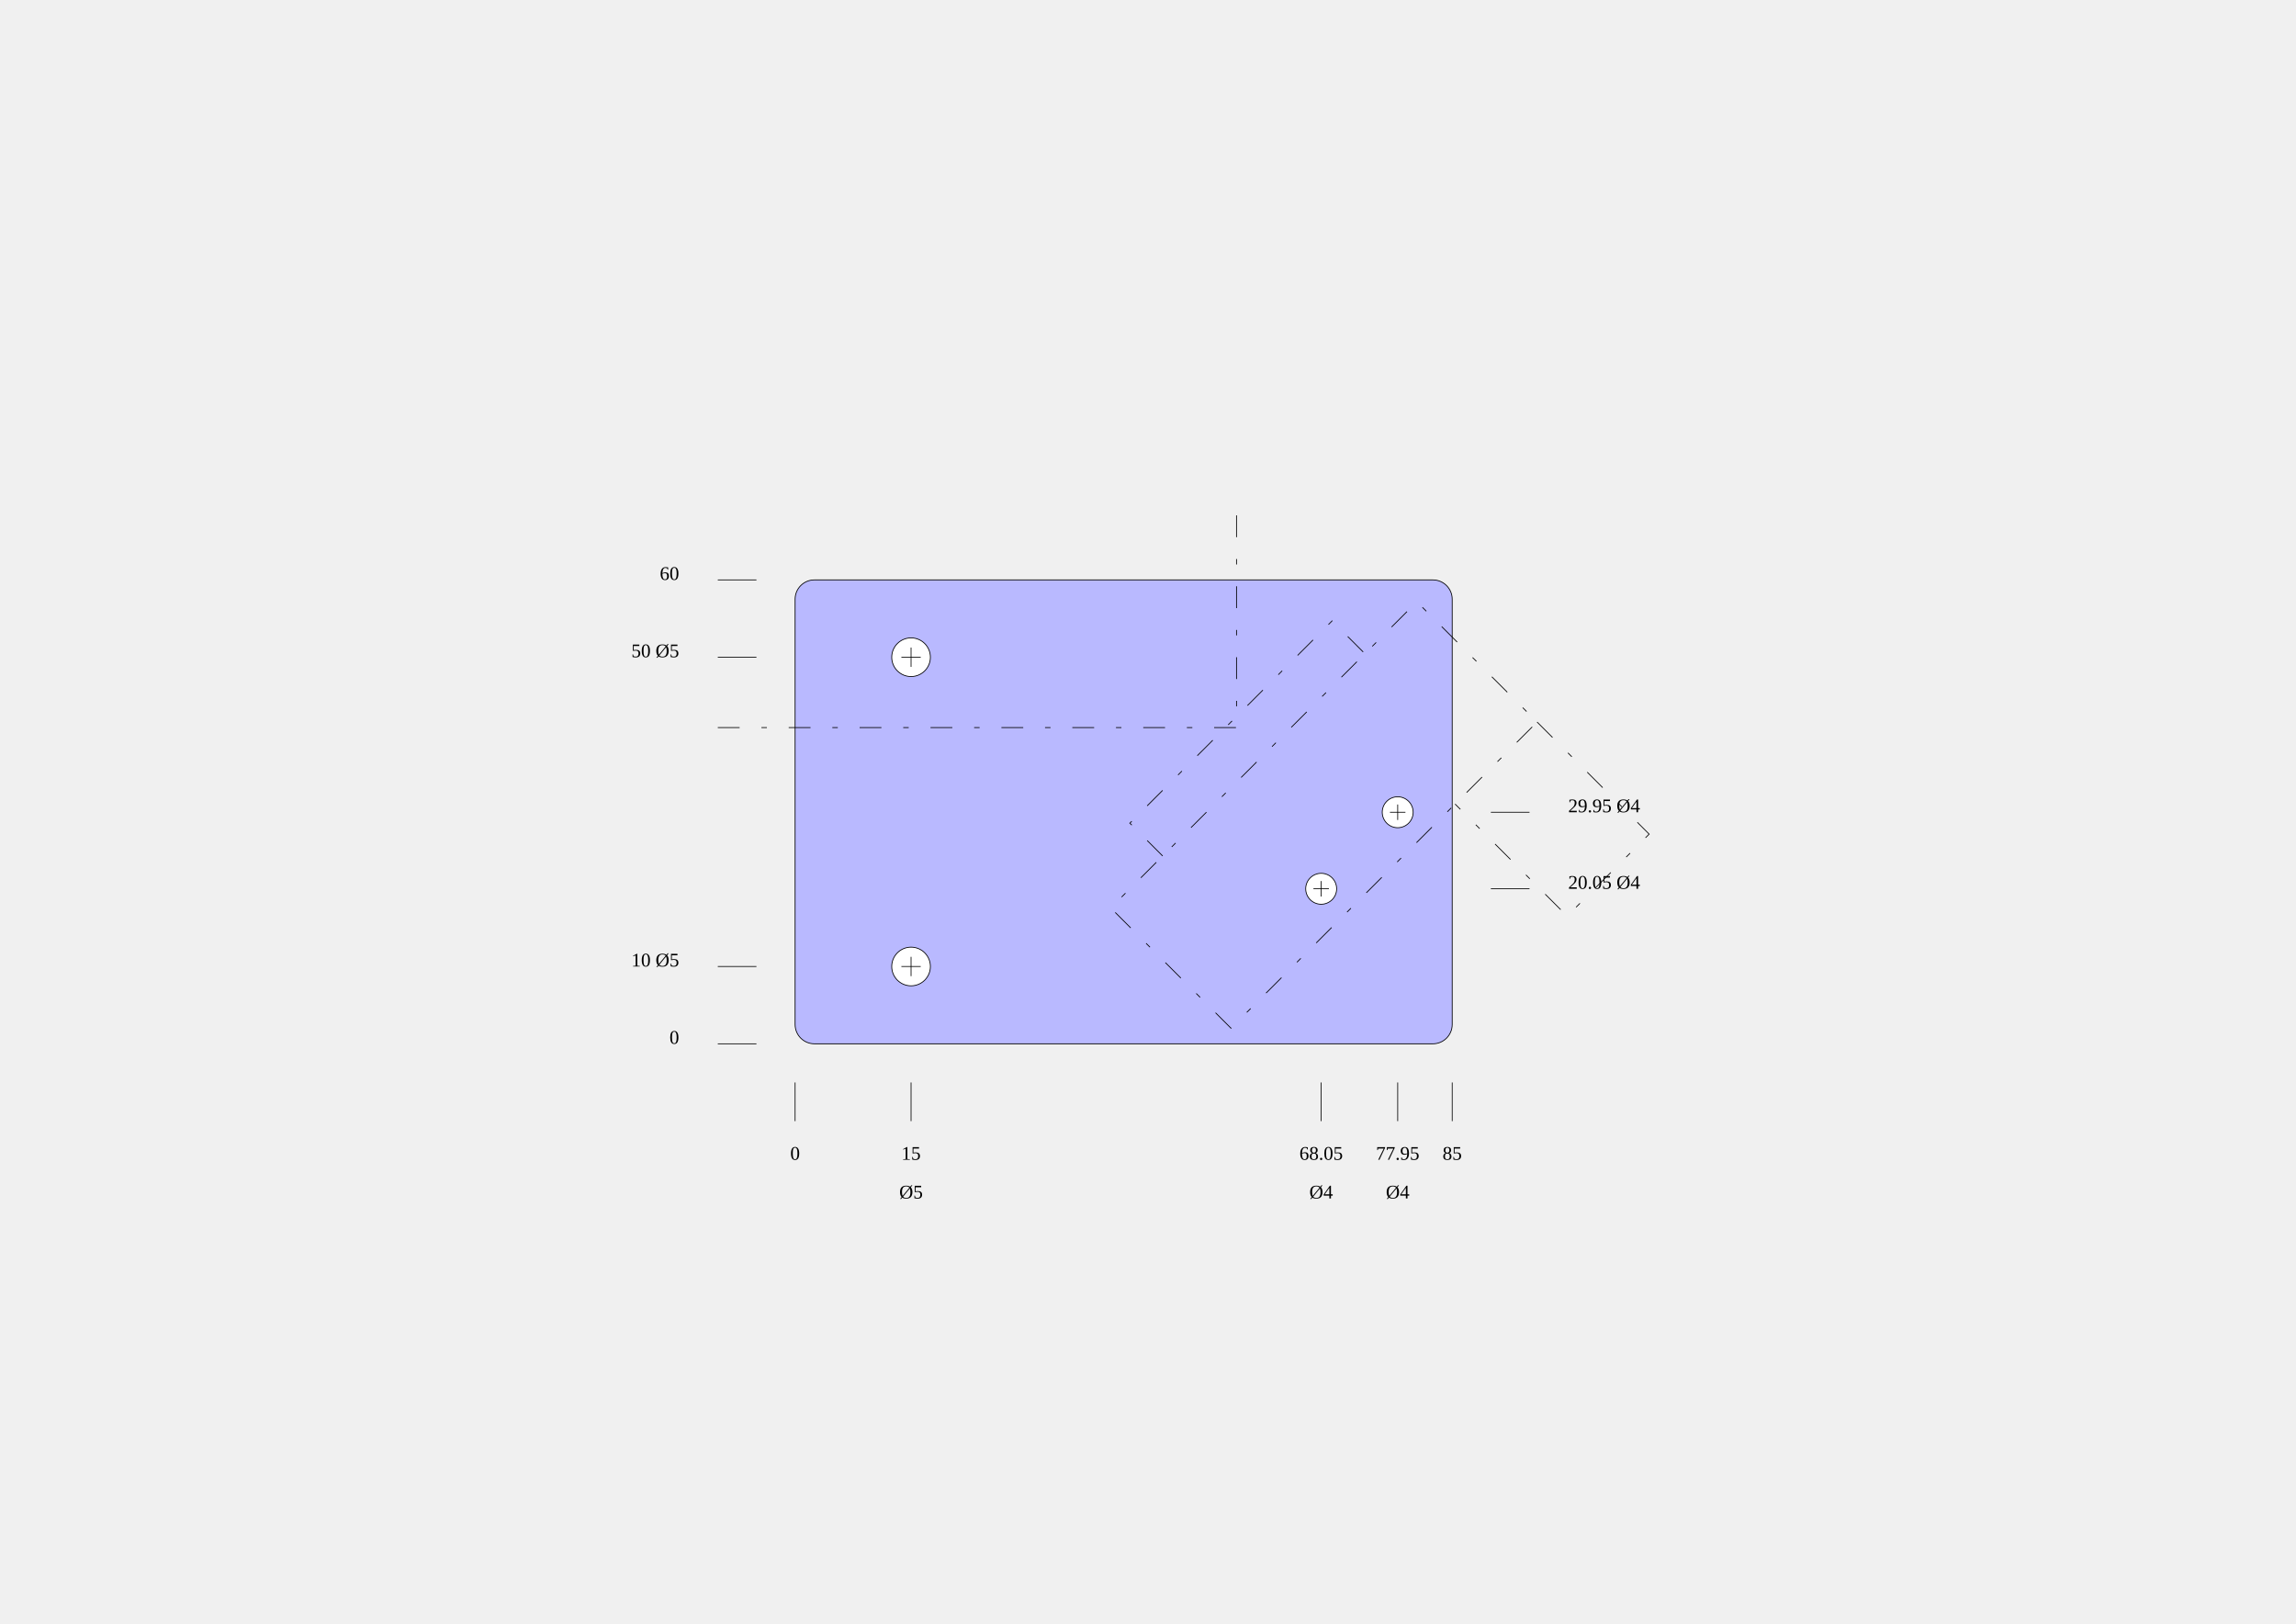
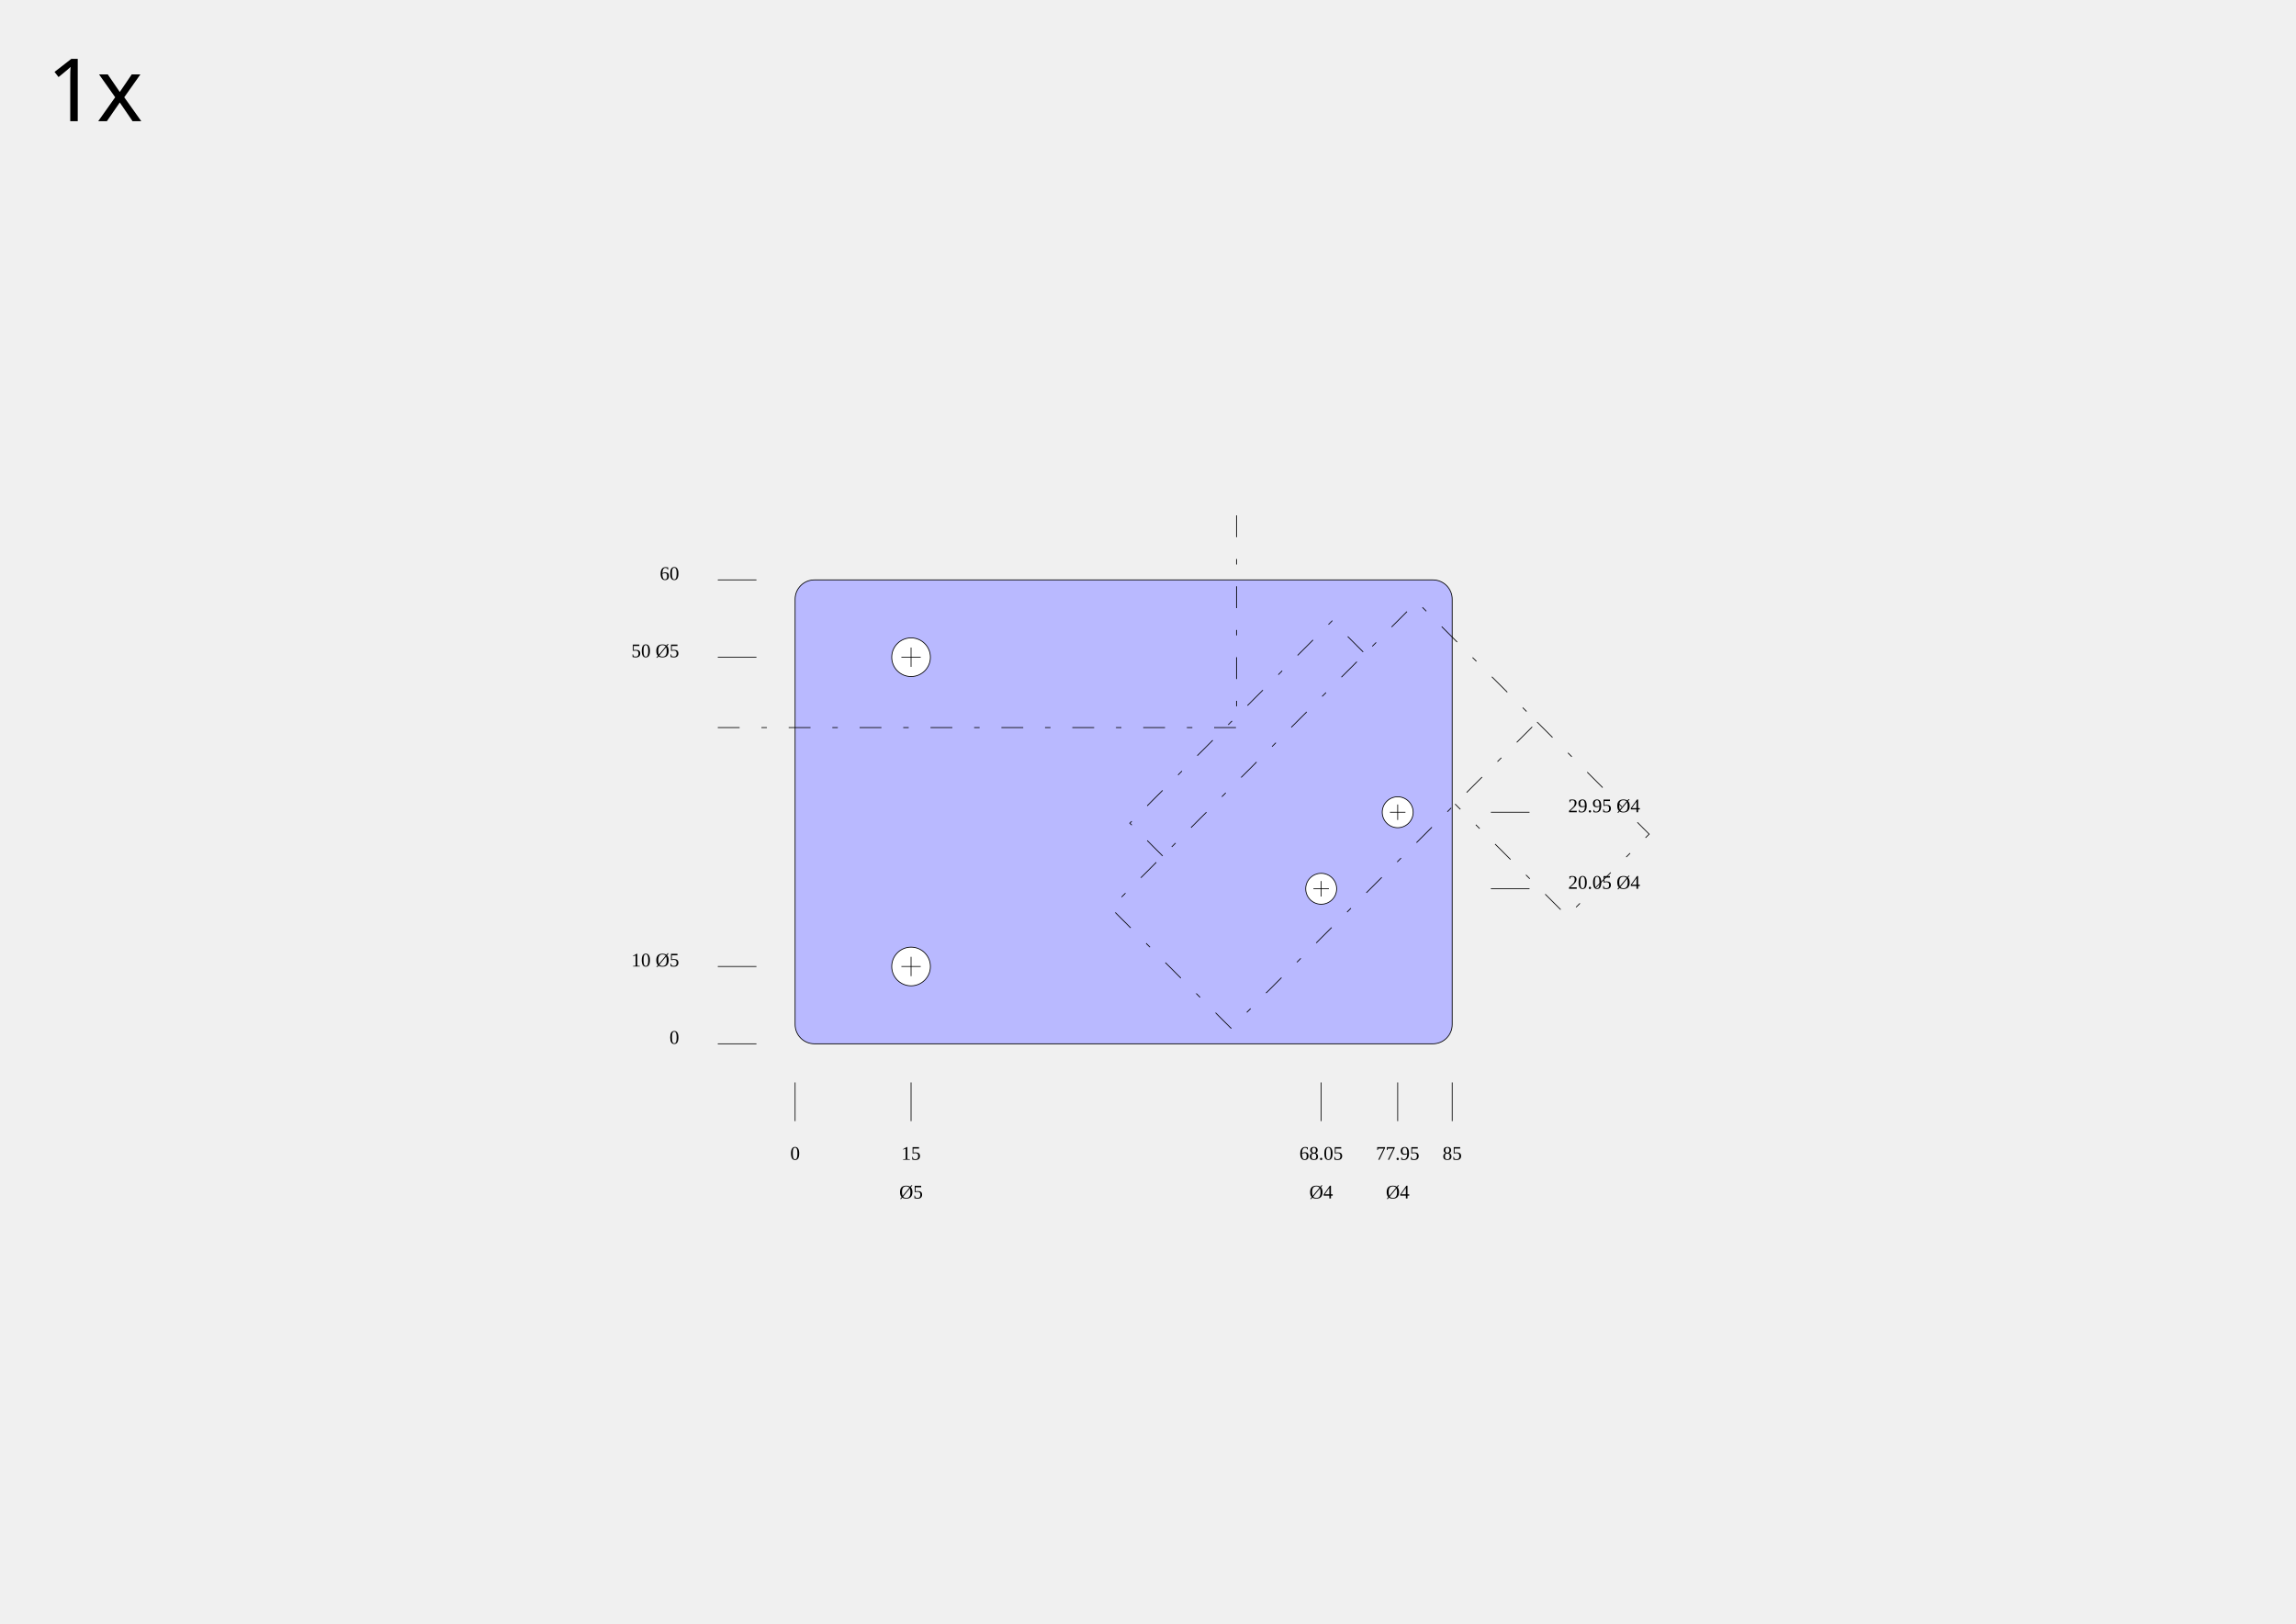
<svg xmlns="http://www.w3.org/2000/svg" width="1052.362" height="744.094" id="svg2" version="1.1">
  <defs id="defs4" />
  <g id="layer1">
    <rect style="fill:#b9b9ff;fill-opacity:1;fill-rule:evenodd;stroke:#000000;stroke-width:0.354;stroke-linecap:butt;stroke-linejoin:miter;stroke-miterlimit:4;stroke-opacity:1;stroke-dasharray:none" id="platerect" width="301.181" height="212.598" x="364.429" y="265.748" ry="8.858" rx="8.858" />
  </g>
  <g id="layer2">
-     <circle cx="417.579" cy="442.913" r="8.858" style="fill:#ffffff;fill-opacity:1;stroke:#000000;stroke-width:0.354;" />
-     <circle cx="417.579" cy="301.181" r="8.858" style="fill:#ffffff;fill-opacity:1;stroke:#000000;stroke-width:0.354;" />
-     <circle cx="640.629" cy="372.226" r="7.087" style="fill:#ffffff;fill-opacity:1;stroke:#000000;stroke-width:0.354;" />
-     <circle cx="605.552" cy="407.302" r="7.087" style="fill:#ffffff;fill-opacity:1;stroke:#000000;stroke-width:0.354;" />
+     <circle cx="417.579" cy="442.913" r="8.858" style="fill:#ffffff;fill-opacity:1;stroke:#000000;stroke-width:0.354;" id="circle9" />
+     <circle cx="417.579" cy="301.181" r="8.858" style="fill:#ffffff;fill-opacity:1;stroke:#000000;stroke-width:0.354;" id="circle11" />
+     <circle cx="640.629" cy="372.226" r="7.087" style="fill:#ffffff;fill-opacity:1;stroke:#000000;stroke-width:0.354;" id="circle13" />
+     <circle cx="605.552" cy="407.302" r="7.087" style="fill:#ffffff;fill-opacity:1;stroke:#000000;stroke-width:0.354;" id="circle15" />
  </g>
  <g id="layer3">
-     <line x1="413.15" y1="442.913" x2="422.008" y2="442.913" style="stroke:rgb(0,0,0);stroke-width:0.345" />
-     <line x1="417.579" y1="438.484" x2="417.579" y2="447.343" style="stroke:rgb(0,0,0);stroke-width:0.345" />
-     <line x1="413.15" y1="301.181" x2="422.008" y2="301.181" style="stroke:rgb(0,0,0);stroke-width:0.345" />
-     <line x1="417.579" y1="296.752" x2="417.579" y2="305.61" style="stroke:rgb(0,0,0);stroke-width:0.345" />
-     <line x1="637.086" y1="372.226" x2="644.173" y2="372.226" style="stroke:rgb(0,0,0);stroke-width:0.345" />
-     <line x1="640.629" y1="368.682" x2="640.629" y2="375.769" style="stroke:rgb(0,0,0);stroke-width:0.345" />
-     <line x1="602.008" y1="407.302" x2="609.095" y2="407.302" style="stroke:rgb(0,0,0);stroke-width:0.345" />
-     <line x1="605.552" y1="403.759" x2="605.552" y2="410.845" style="stroke:rgb(0,0,0);stroke-width:0.345" />
+     <line x1="413.15" y1="442.913" x2="422.008" y2="442.913" style="stroke:rgb(0,0,0);stroke-width:0.345" id="line18" />
+     <line x1="417.579" y1="438.484" x2="417.579" y2="447.343" style="stroke:rgb(0,0,0);stroke-width:0.345" id="line20" />
+     <line x1="413.15" y1="301.181" x2="422.008" y2="301.181" style="stroke:rgb(0,0,0);stroke-width:0.345" id="line22" />
+     <line x1="417.579" y1="296.752" x2="417.579" y2="305.61" style="stroke:rgb(0,0,0);stroke-width:0.345" id="line24" />
+     <line x1="637.086" y1="372.226" x2="644.173" y2="372.226" style="stroke:rgb(0,0,0);stroke-width:0.345" id="line26" />
+     <line x1="640.629" y1="368.682" x2="640.629" y2="375.769" style="stroke:rgb(0,0,0);stroke-width:0.345" id="line28" />
+     <line x1="602.008" y1="407.302" x2="609.095" y2="407.302" style="stroke:rgb(0,0,0);stroke-width:0.345" id="line30" />
+     <line x1="605.552" y1="403.759" x2="605.552" y2="410.845" style="stroke:rgb(0,0,0);stroke-width:0.345" id="line32" />
  </g>
  <g id="layer4">
-     <line x1="665.61" y1="496.063" x2="665.61" y2="513.78" style="stroke:rgb(0,0,0);stroke-width:0.345" />
-     <text x="665.61" y="531.496" font-size="8.858" text-anchor="middle">85</text>
-     <line x1="640.63" y1="496.063" x2="640.63" y2="513.78" style="stroke:rgb(0,0,0);stroke-width:0.345" />
-     <text x="640.63" y="531.496" font-size="8.858" text-anchor="middle">77.95</text>
-     <text x="640.63" y="549.213" font-size="8.858" text-anchor="middle">Ø4</text>
-     <line x1="605.551" y1="496.063" x2="605.551" y2="513.78" style="stroke:rgb(0,0,0);stroke-width:0.345" />
-     <text x="605.551" y="531.496" font-size="8.858" text-anchor="middle">68.05</text>
-     <text x="605.551" y="549.213" font-size="8.858" text-anchor="middle">Ø4</text>
-     <line x1="417.579" y1="496.063" x2="417.579" y2="513.78" style="stroke:rgb(0,0,0);stroke-width:0.345" />
-     <text x="417.579" y="531.496" font-size="8.858" text-anchor="middle">15</text>
-     <text x="417.579" y="549.213" font-size="8.858" text-anchor="middle">Ø5</text>
-     <line x1="364.429" y1="496.063" x2="364.429" y2="513.78" style="stroke:rgb(0,0,0);stroke-width:0.345" />
-     <text x="364.429" y="531.496" font-size="8.858" text-anchor="middle">0</text>
-     <line x1="346.713" y1="265.748" x2="328.996" y2="265.748" style="stroke:rgb(0,0,0);stroke-width:0.345" />
-     <text x="311.28" y="265.748" font-size="8.858" text-anchor="end">60</text>
-     <line x1="346.713" y1="301.181" x2="328.996" y2="301.181" style="stroke:rgb(0,0,0);stroke-width:0.345" />
-     <text x="311.28" y="301.181" font-size="8.858" text-anchor="end">50 Ø5</text>
-     <line x1="683.327" y1="372.224" x2="701.043" y2="372.224" style="stroke:rgb(0,0,0);stroke-width:0.345" />
-     <text x="718.76" y="372.224" font-size="8.858" text-anchor="start">29.95 Ø4</text>
-     <line x1="683.327" y1="407.303" x2="701.043" y2="407.303" style="stroke:rgb(0,0,0);stroke-width:0.345" />
-     <text x="718.76" y="407.303" font-size="8.858" text-anchor="start">20.05 Ø4</text>
-     <line x1="346.713" y1="442.913" x2="328.996" y2="442.913" style="stroke:rgb(0,0,0);stroke-width:0.345" />
-     <text x="311.28" y="442.913" font-size="8.858" text-anchor="end">10 Ø5</text>
-     <line x1="346.713" y1="478.346" x2="328.996" y2="478.346" style="stroke:rgb(0,0,0);stroke-width:0.345" />
-     <text x="311.28" y="478.346" font-size="8.858" text-anchor="end">0</text>
+     <line x1="665.61" y1="496.063" x2="665.61" y2="513.78" style="stroke:rgb(0,0,0);stroke-width:0.345" id="line35" />
+     <text x="665.61" y="531.496" font-size="8.858" text-anchor="middle" id="text37">85</text>
+     <line x1="640.63" y1="496.063" x2="640.63" y2="513.78" style="stroke:rgb(0,0,0);stroke-width:0.345" id="line39" />
+     <text x="640.63" y="531.496" font-size="8.858" text-anchor="middle" id="text41">77.95</text>
+     <text x="640.63" y="549.213" font-size="8.858" text-anchor="middle" id="text43">Ø4</text>
+     <line x1="605.551" y1="496.063" x2="605.551" y2="513.78" style="stroke:rgb(0,0,0);stroke-width:0.345" id="line45" />
+     <text x="605.551" y="531.496" font-size="8.858" text-anchor="middle" id="text47">68.05</text>
+     <text x="605.551" y="549.213" font-size="8.858" text-anchor="middle" id="text49">Ø4</text>
+     <line x1="417.579" y1="496.063" x2="417.579" y2="513.78" style="stroke:rgb(0,0,0);stroke-width:0.345" id="line51" />
+     <text x="417.579" y="531.496" font-size="8.858" text-anchor="middle" id="text53">15</text>
+     <text x="417.579" y="549.213" font-size="8.858" text-anchor="middle" id="text55">Ø5</text>
+     <line x1="364.429" y1="496.063" x2="364.429" y2="513.78" style="stroke:rgb(0,0,0);stroke-width:0.345" id="line57" />
+     <text x="364.429" y="531.496" font-size="8.858" text-anchor="middle" id="text59">0</text>
+     <line x1="346.713" y1="265.748" x2="328.996" y2="265.748" style="stroke:rgb(0,0,0);stroke-width:0.345" id="line61" />
+     <text x="311.28" y="265.748" font-size="8.858" text-anchor="end" id="text63">60</text>
+     <line x1="346.713" y1="301.181" x2="328.996" y2="301.181" style="stroke:rgb(0,0,0);stroke-width:0.345" id="line65" />
+     <text x="311.28" y="301.181" font-size="8.858" text-anchor="end" id="text67">50 Ø5</text>
+     <line x1="683.327" y1="372.224" x2="701.043" y2="372.224" style="stroke:rgb(0,0,0);stroke-width:0.345" id="line69" />
+     <text x="718.76" y="372.224" font-size="8.858" text-anchor="start" id="text71">29.95 Ø4</text>
+     <line x1="683.327" y1="407.303" x2="701.043" y2="407.303" style="stroke:rgb(0,0,0);stroke-width:0.345" id="line73" />
+     <text x="718.76" y="407.303" font-size="8.858" text-anchor="start" id="text75">20.05 Ø4</text>
+     <line x1="346.713" y1="442.913" x2="328.996" y2="442.913" style="stroke:rgb(0,0,0);stroke-width:0.345" id="line77" />
+     <text x="311.28" y="442.913" font-size="8.858" text-anchor="end" id="text79">10 Ø5</text>
+     <line x1="346.713" y1="478.346" x2="328.996" y2="478.346" style="stroke:rgb(0,0,0);stroke-width:0.345" id="line81" />
+     <text x="311.28" y="478.346" font-size="8.858" text-anchor="end" id="text83">0</text>
  </g>
  <g id="layer5">
-     <path d="M 328.996,333.425 L 566.752,333.425 L 566.752,230.315 " stroke-dasharray="10,10,2.5,10" style="stroke:#000000;stroke-width:0.354;fill:none" />
-     <path d="M 564.209,471.191 L 509.09,416.069 L 649.401,275.764 L 704.521,330.886 Z" stroke-dasharray="10,10,2.5,10" style="stroke:#000000;stroke-width:0.354;fill:none" />
-     <path d="M 704.521,330.886 L 755.882,382.25 L 718.299,419.832 L 666.937,368.468 " stroke-dasharray="10,10,2.5,10" style="stroke:#000000;stroke-width:0.354;fill:none" />
-     <path d="M 532.893,392.267 L 517.86,377.234 L 610.566,284.533 L 625.598,299.566 " stroke-dasharray="10,10,2.5,10" style="stroke:#000000;stroke-width:0.354;fill:none" />
+     <path d="M 328.996,333.425 L 566.752,333.425 L 566.752,230.315 " stroke-dasharray="10,10,2.5,10" style="stroke:#000000;stroke-width:0.354;fill:none" id="path86" />
+     <path d="M 564.209,471.191 L 509.09,416.069 L 649.401,275.764 L 704.521,330.886 Z" stroke-dasharray="10,10,2.5,10" style="stroke:#000000;stroke-width:0.354;fill:none" id="path88" />
+     <path d="M 704.521,330.886 L 755.882,382.25 L 718.299,419.832 L 666.937,368.468 " stroke-dasharray="10,10,2.5,10" style="stroke:#000000;stroke-width:0.354;fill:none" id="path90" />
+     <path d="M 532.893,392.267 L 517.86,377.234 L 610.566,284.533 L 625.598,299.566 " stroke-dasharray="10,10,2.5,10" style="stroke:#000000;stroke-width:0.354;fill:none" id="path92" />
+     <text xml:space="preserve" style="font-size:40px;font-style:normal;font-weight:normal;line-height:125%;letter-spacing:0px;word-spacing:0px;fill:#000000;fill-opacity:1;stroke:none;font-family:Sans" x="21.429" y="55.523" id="text3069">
+       <tspan id="tspan3071" x="21.429" y="55.523">1x</tspan>
+     </text>
  </g>
</svg>
